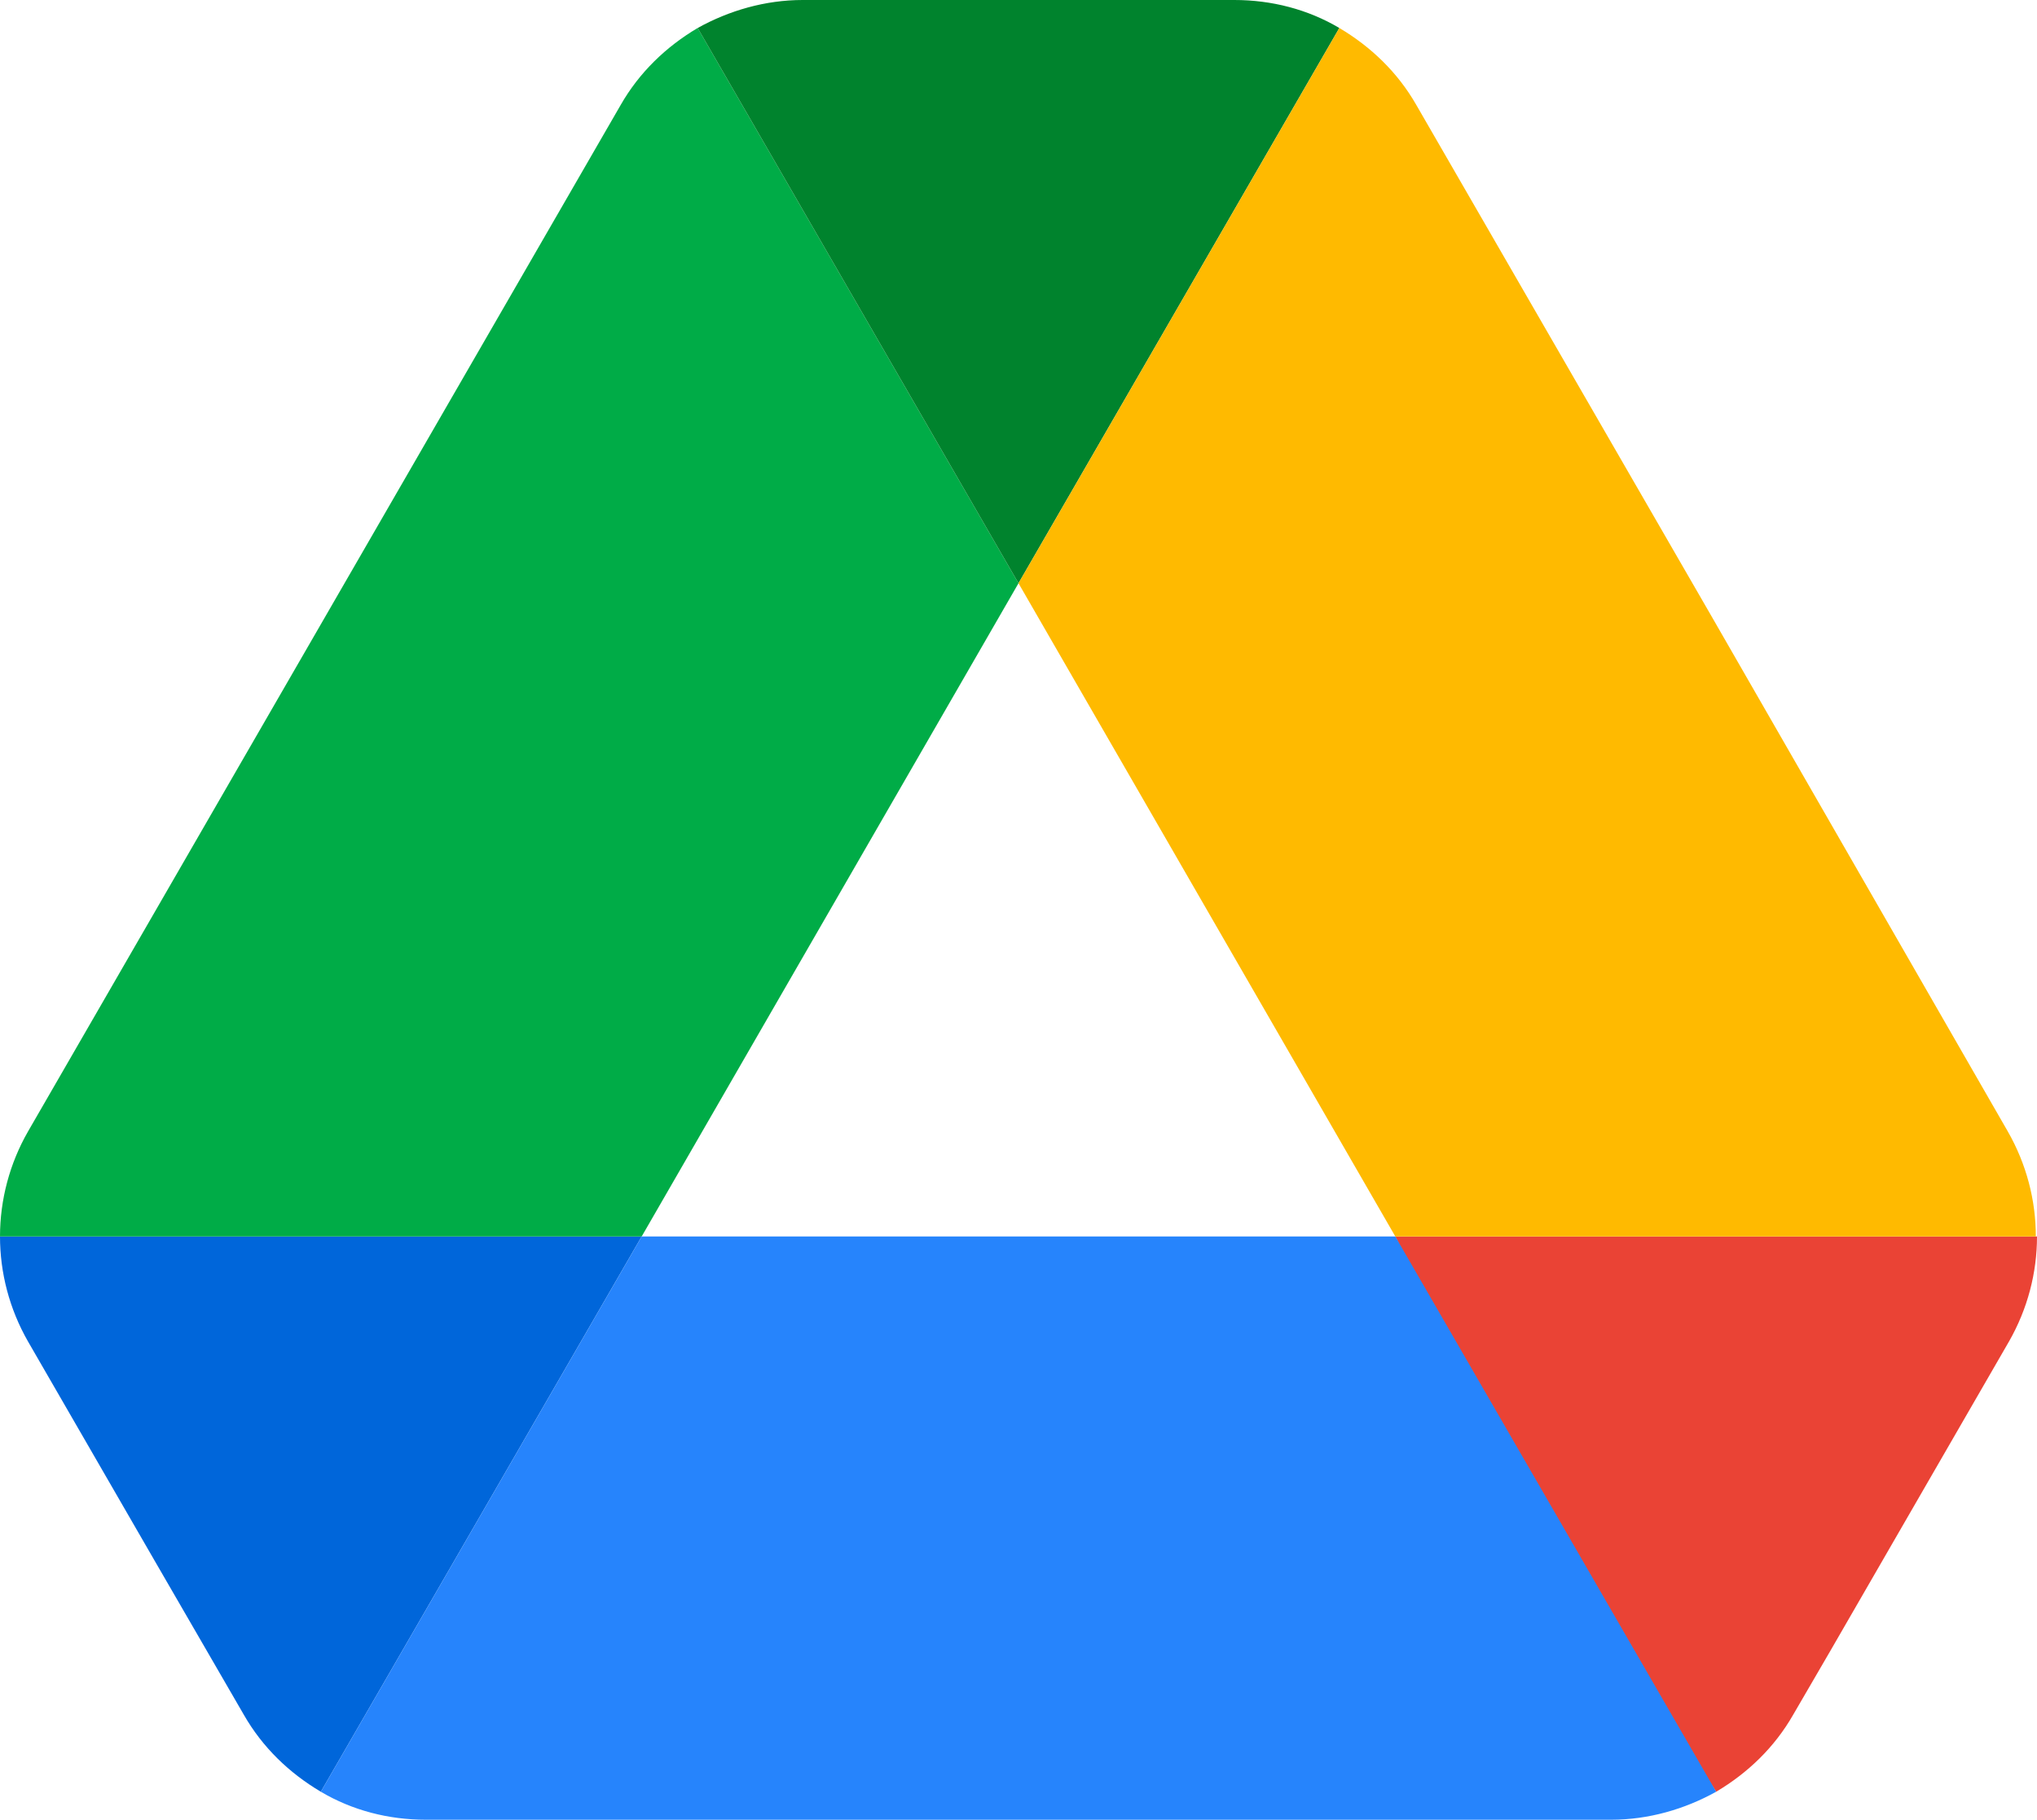
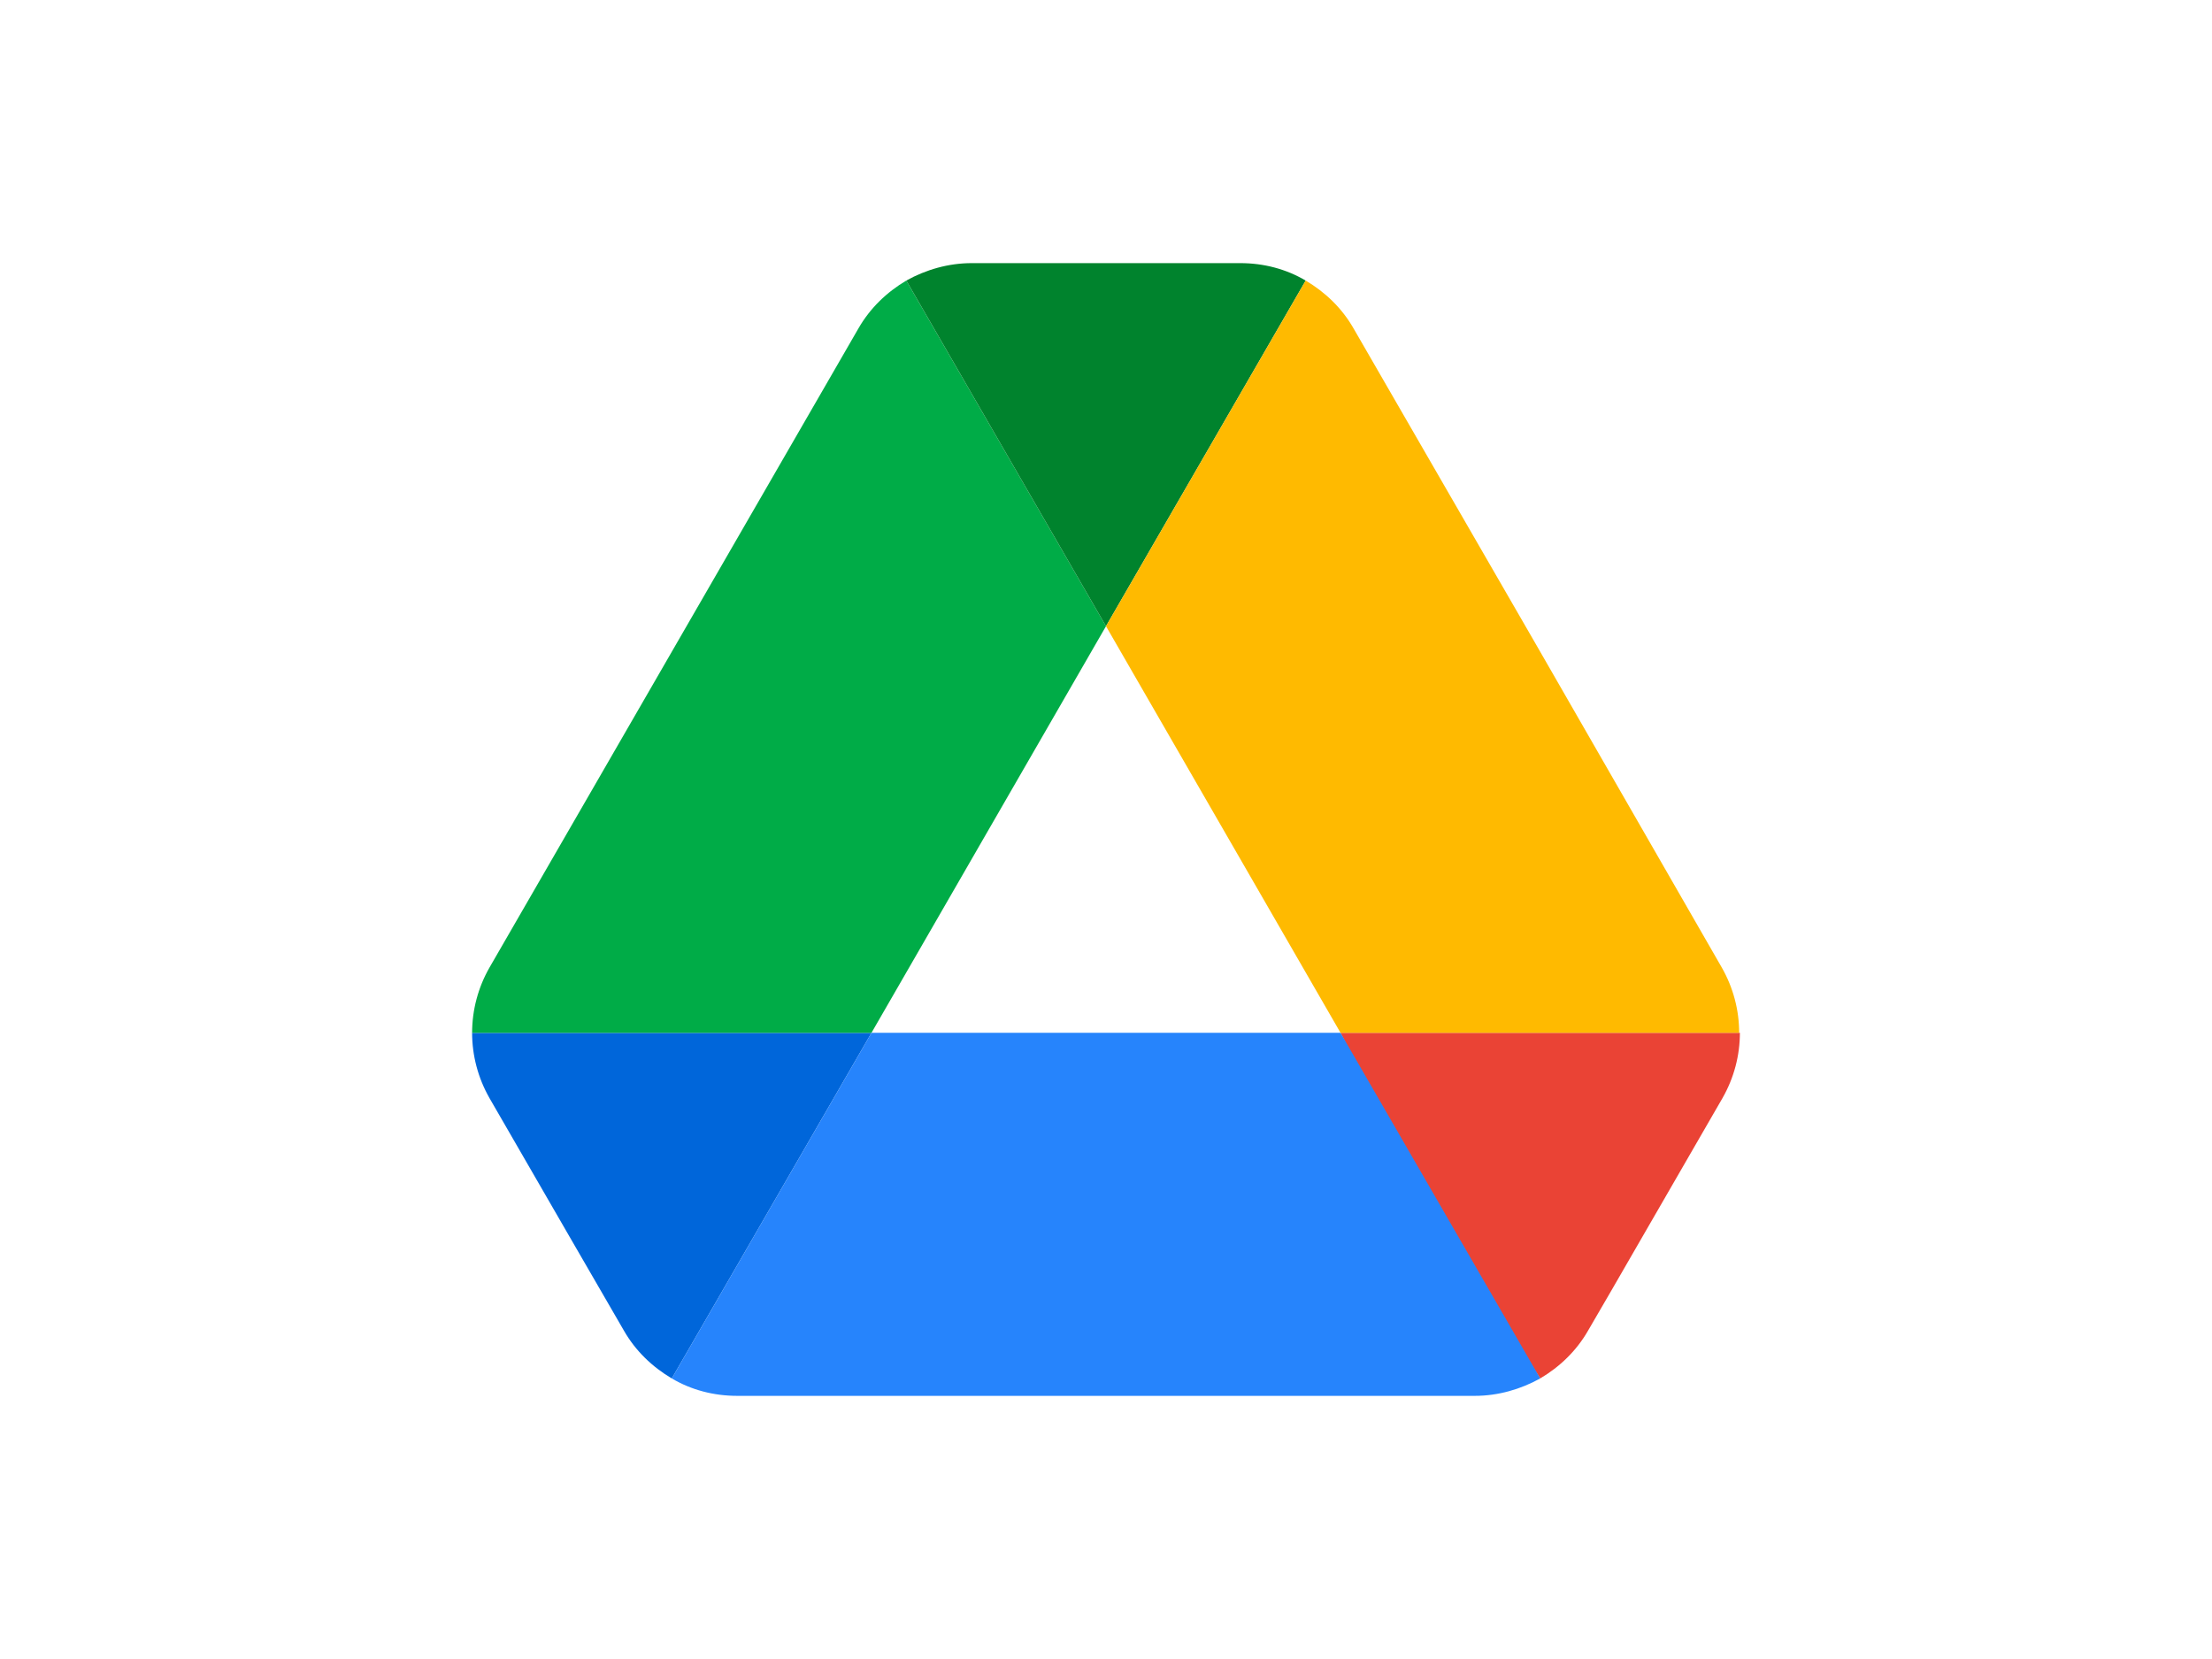
- <svg xmlns="http://www.w3.org/2000/svg" viewBox="0 0 87.3 78">
-   <path d="m6.6 66.85 3.85 6.65c.8 1.4 1.95 2.5 3.3 3.3l13.75-23.8h-27.5c0 1.55.4 3.1 1.2 4.5z" fill="#0066da" />
-   <path d="m43.65 25-13.75-23.8c-1.35.8-2.5 1.9-3.3 3.3l-25.4 44a9.06 9.06 0 0 0 -1.2 4.5h27.5z" fill="#00ac47" />
-   <path d="m73.55 76.8c1.35-.8 2.5-1.9 3.3-3.3l1.6-2.75 7.65-13.25c.8-1.4 1.2-2.95 1.2-4.5h-27.502l5.852 11.5z" fill="#ea4335" />
-   <path d="m43.65 25 13.75-23.8c-1.35-.8-2.9-1.2-4.5-1.2h-18.5c-1.6 0-3.15.45-4.5 1.2z" fill="#00832d" />
-   <path d="m59.8 53h-32.3l-13.75 23.8c1.35.8 2.9 1.2 4.5 1.2h50.8c1.6 0 3.15-.45 4.5-1.2z" fill="#2684fc" />
-   <path d="m73.4 26.5-12.7-22c-.8-1.4-1.95-2.5-3.3-3.3l-13.75 23.8 16.15 28h27.45c0-1.55-.4-3.1-1.2-4.5z" fill="#ffba00" />
+ <svg xmlns="http://www.w3.org/2000/svg" viewBox="0 0 88 66" version="1.1" id="svg6" width="88" height="66">
+   <defs id="defs6" />
+   <path d="m 22.595,49.09 2.224,3.842 c 0.462,0.809 1.127,1.444 1.907,1.907 l 7.944,-13.75 H 18.782 c 0,0.895 0.231,1.791 0.693,2.6 z" fill="#0066da" id="path1" style="stroke-width:0.578" />
+   <path d="M 44,24.912 36.056,11.162 c -0.78,0.462 -1.444,1.098 -1.907,1.907 l -14.674,25.42 a 5.234,5.234 0 0 0 -0.693,2.6 h 15.888 z" fill="#00ac47" id="path2" style="stroke-width:0.578" />
+   <path d="m 61.274,54.838 c 0.78,-0.462 1.444,-1.098 1.907,-1.907 l 0.924,-1.589 4.42,-7.655 c 0.462,-0.809 0.693,-1.704 0.693,-2.6 h -15.889 l 3.381,6.644 z" fill="#ea4335" id="path3" style="stroke-width:0.578" />
+   <path d="M 44,24.912 51.944,11.162 C 51.164,10.7 50.268,10.468 49.344,10.468 H 38.656 c -0.924,0 -1.82,0.26 -2.6,0.693 z" fill="#00832d" id="path4" style="stroke-width:0.578" />
+   <path d="M 53.33,41.088 H 34.67 l -7.944,13.75 c 0.78,0.462 1.675,0.693 2.6,0.693 h 29.349 c 0.924,0 1.82,-0.26 2.6,-0.693 z" fill="#2684fc" id="path5" style="stroke-width:0.578" />
+   <path d="M 61.188,25.778 53.85,13.068 C 53.388,12.259 52.724,11.624 51.944,11.162 L 44,24.912 53.33,41.088 h 15.859 c 0,-0.895 -0.231,-1.791 -0.693,-2.6 z" fill="#ffba00" id="path6" style="stroke-width:0.578" />
</svg>
